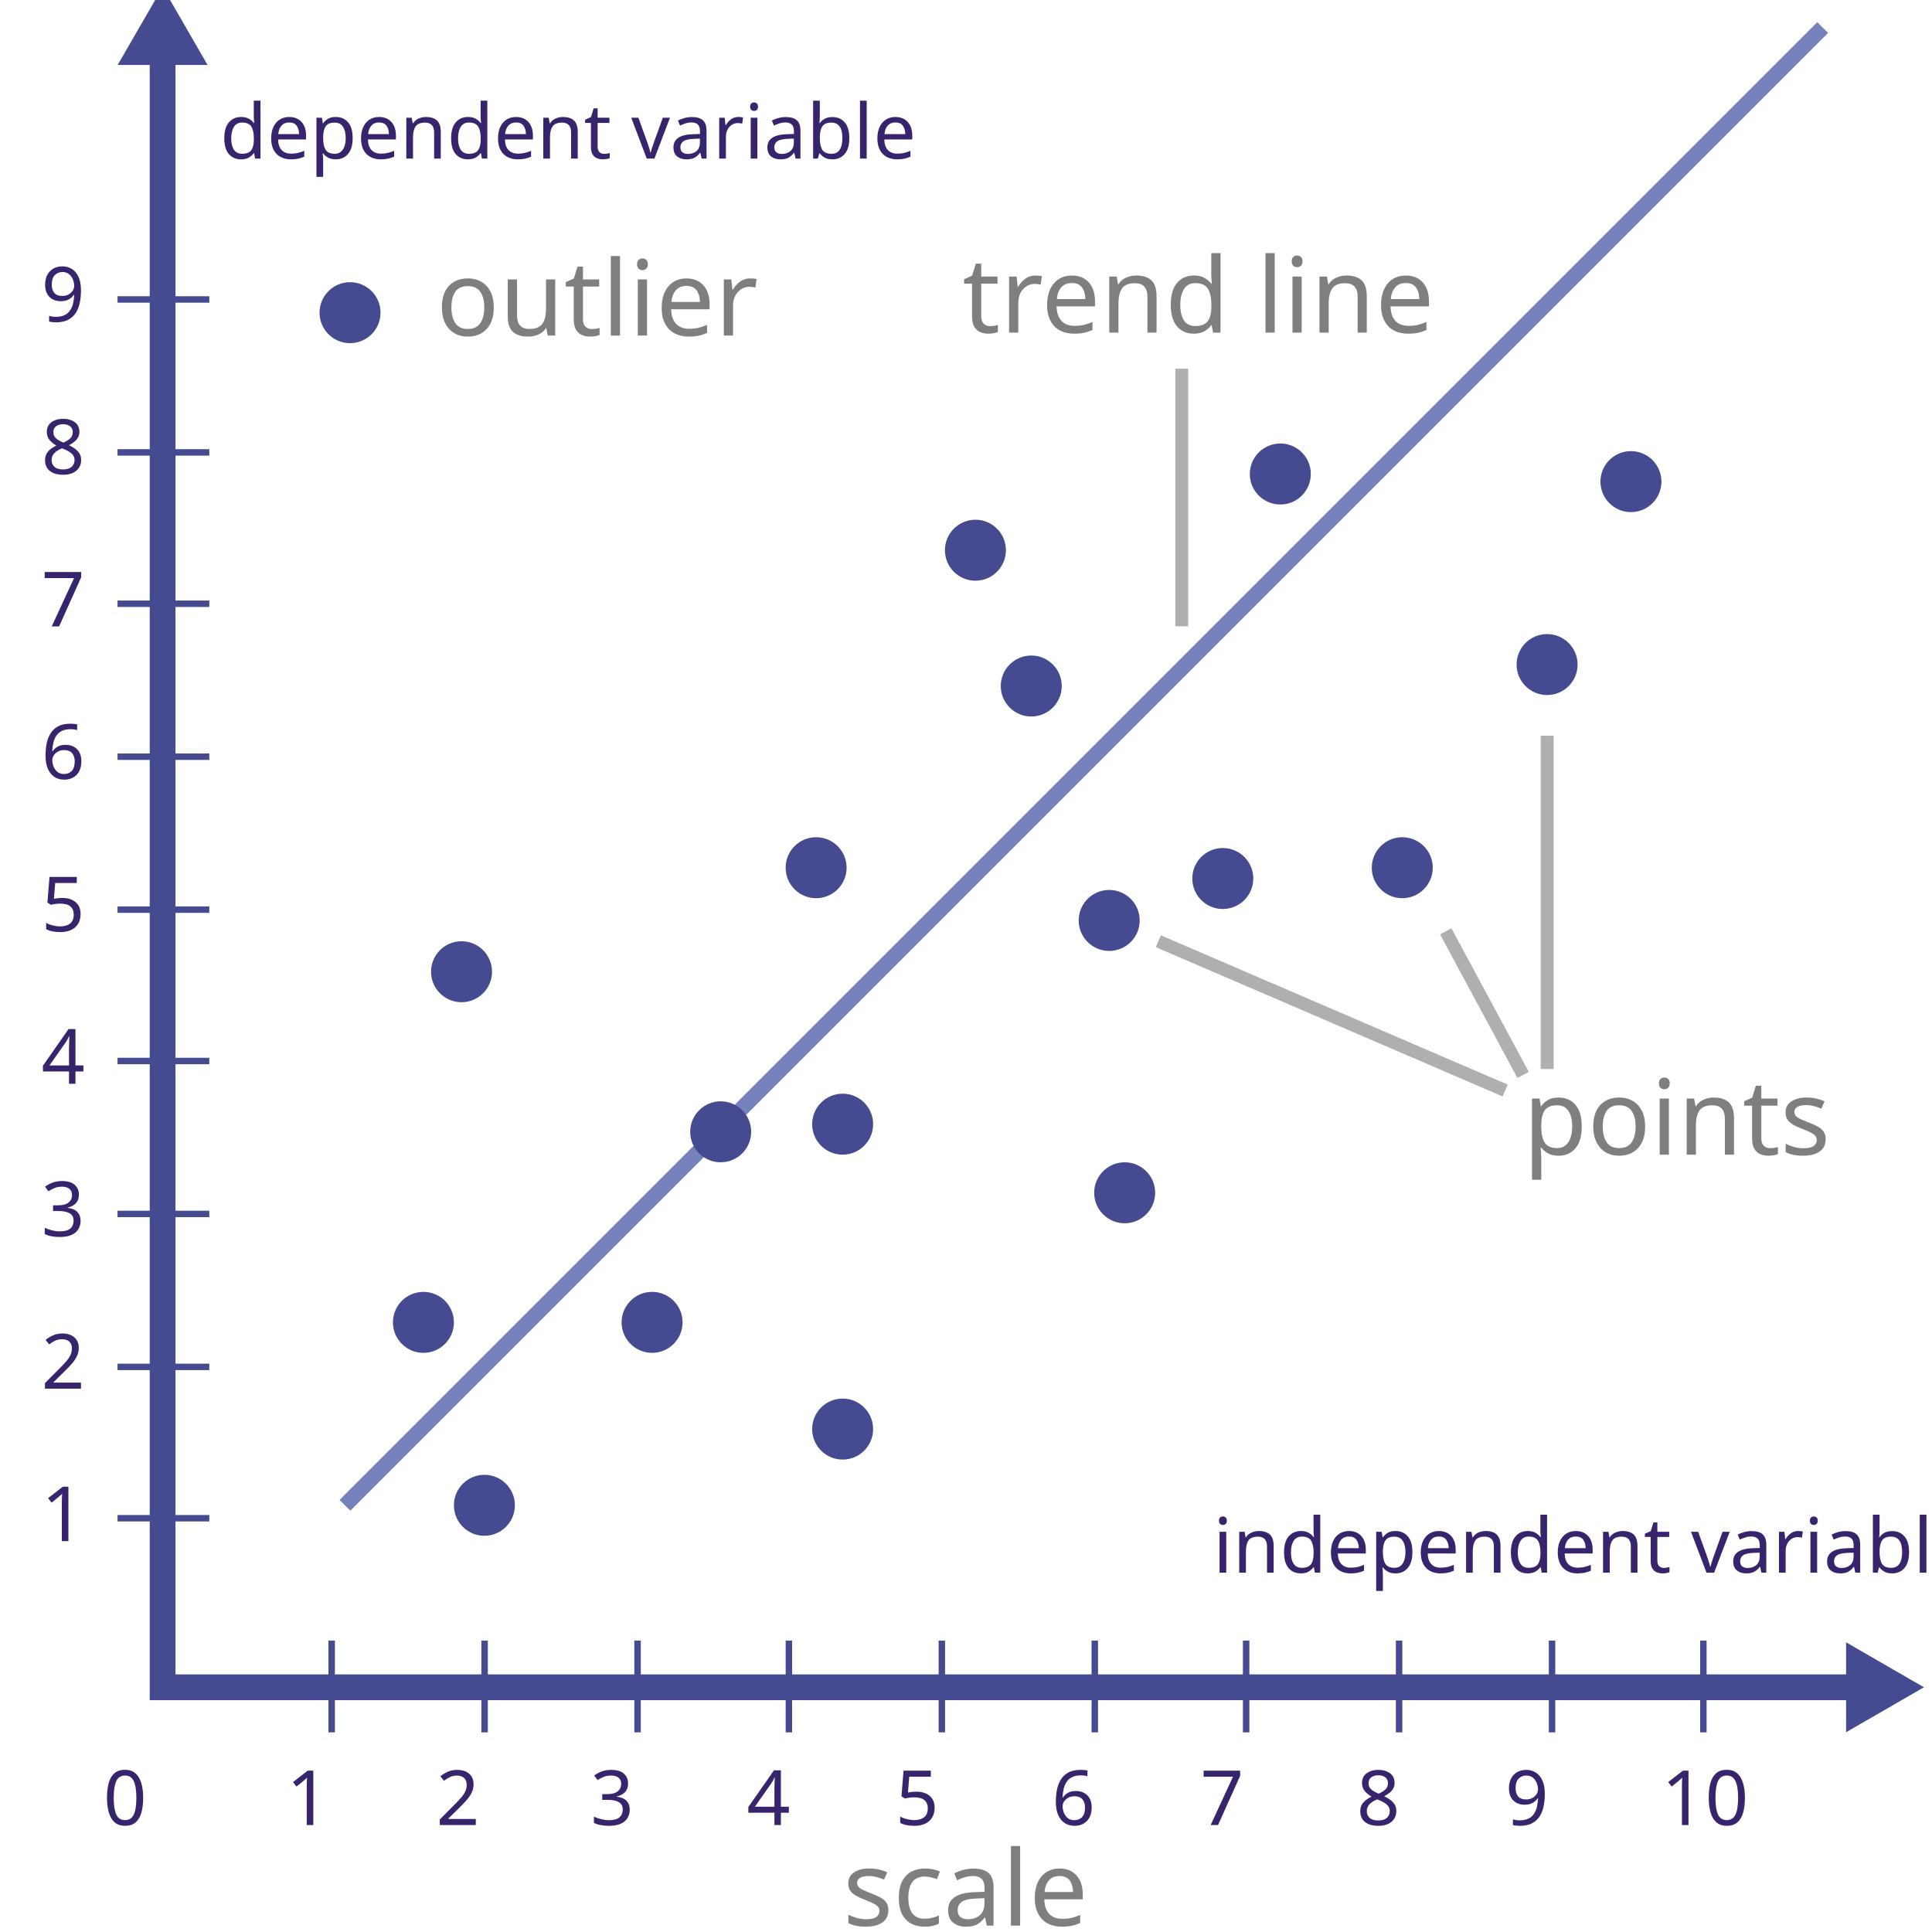
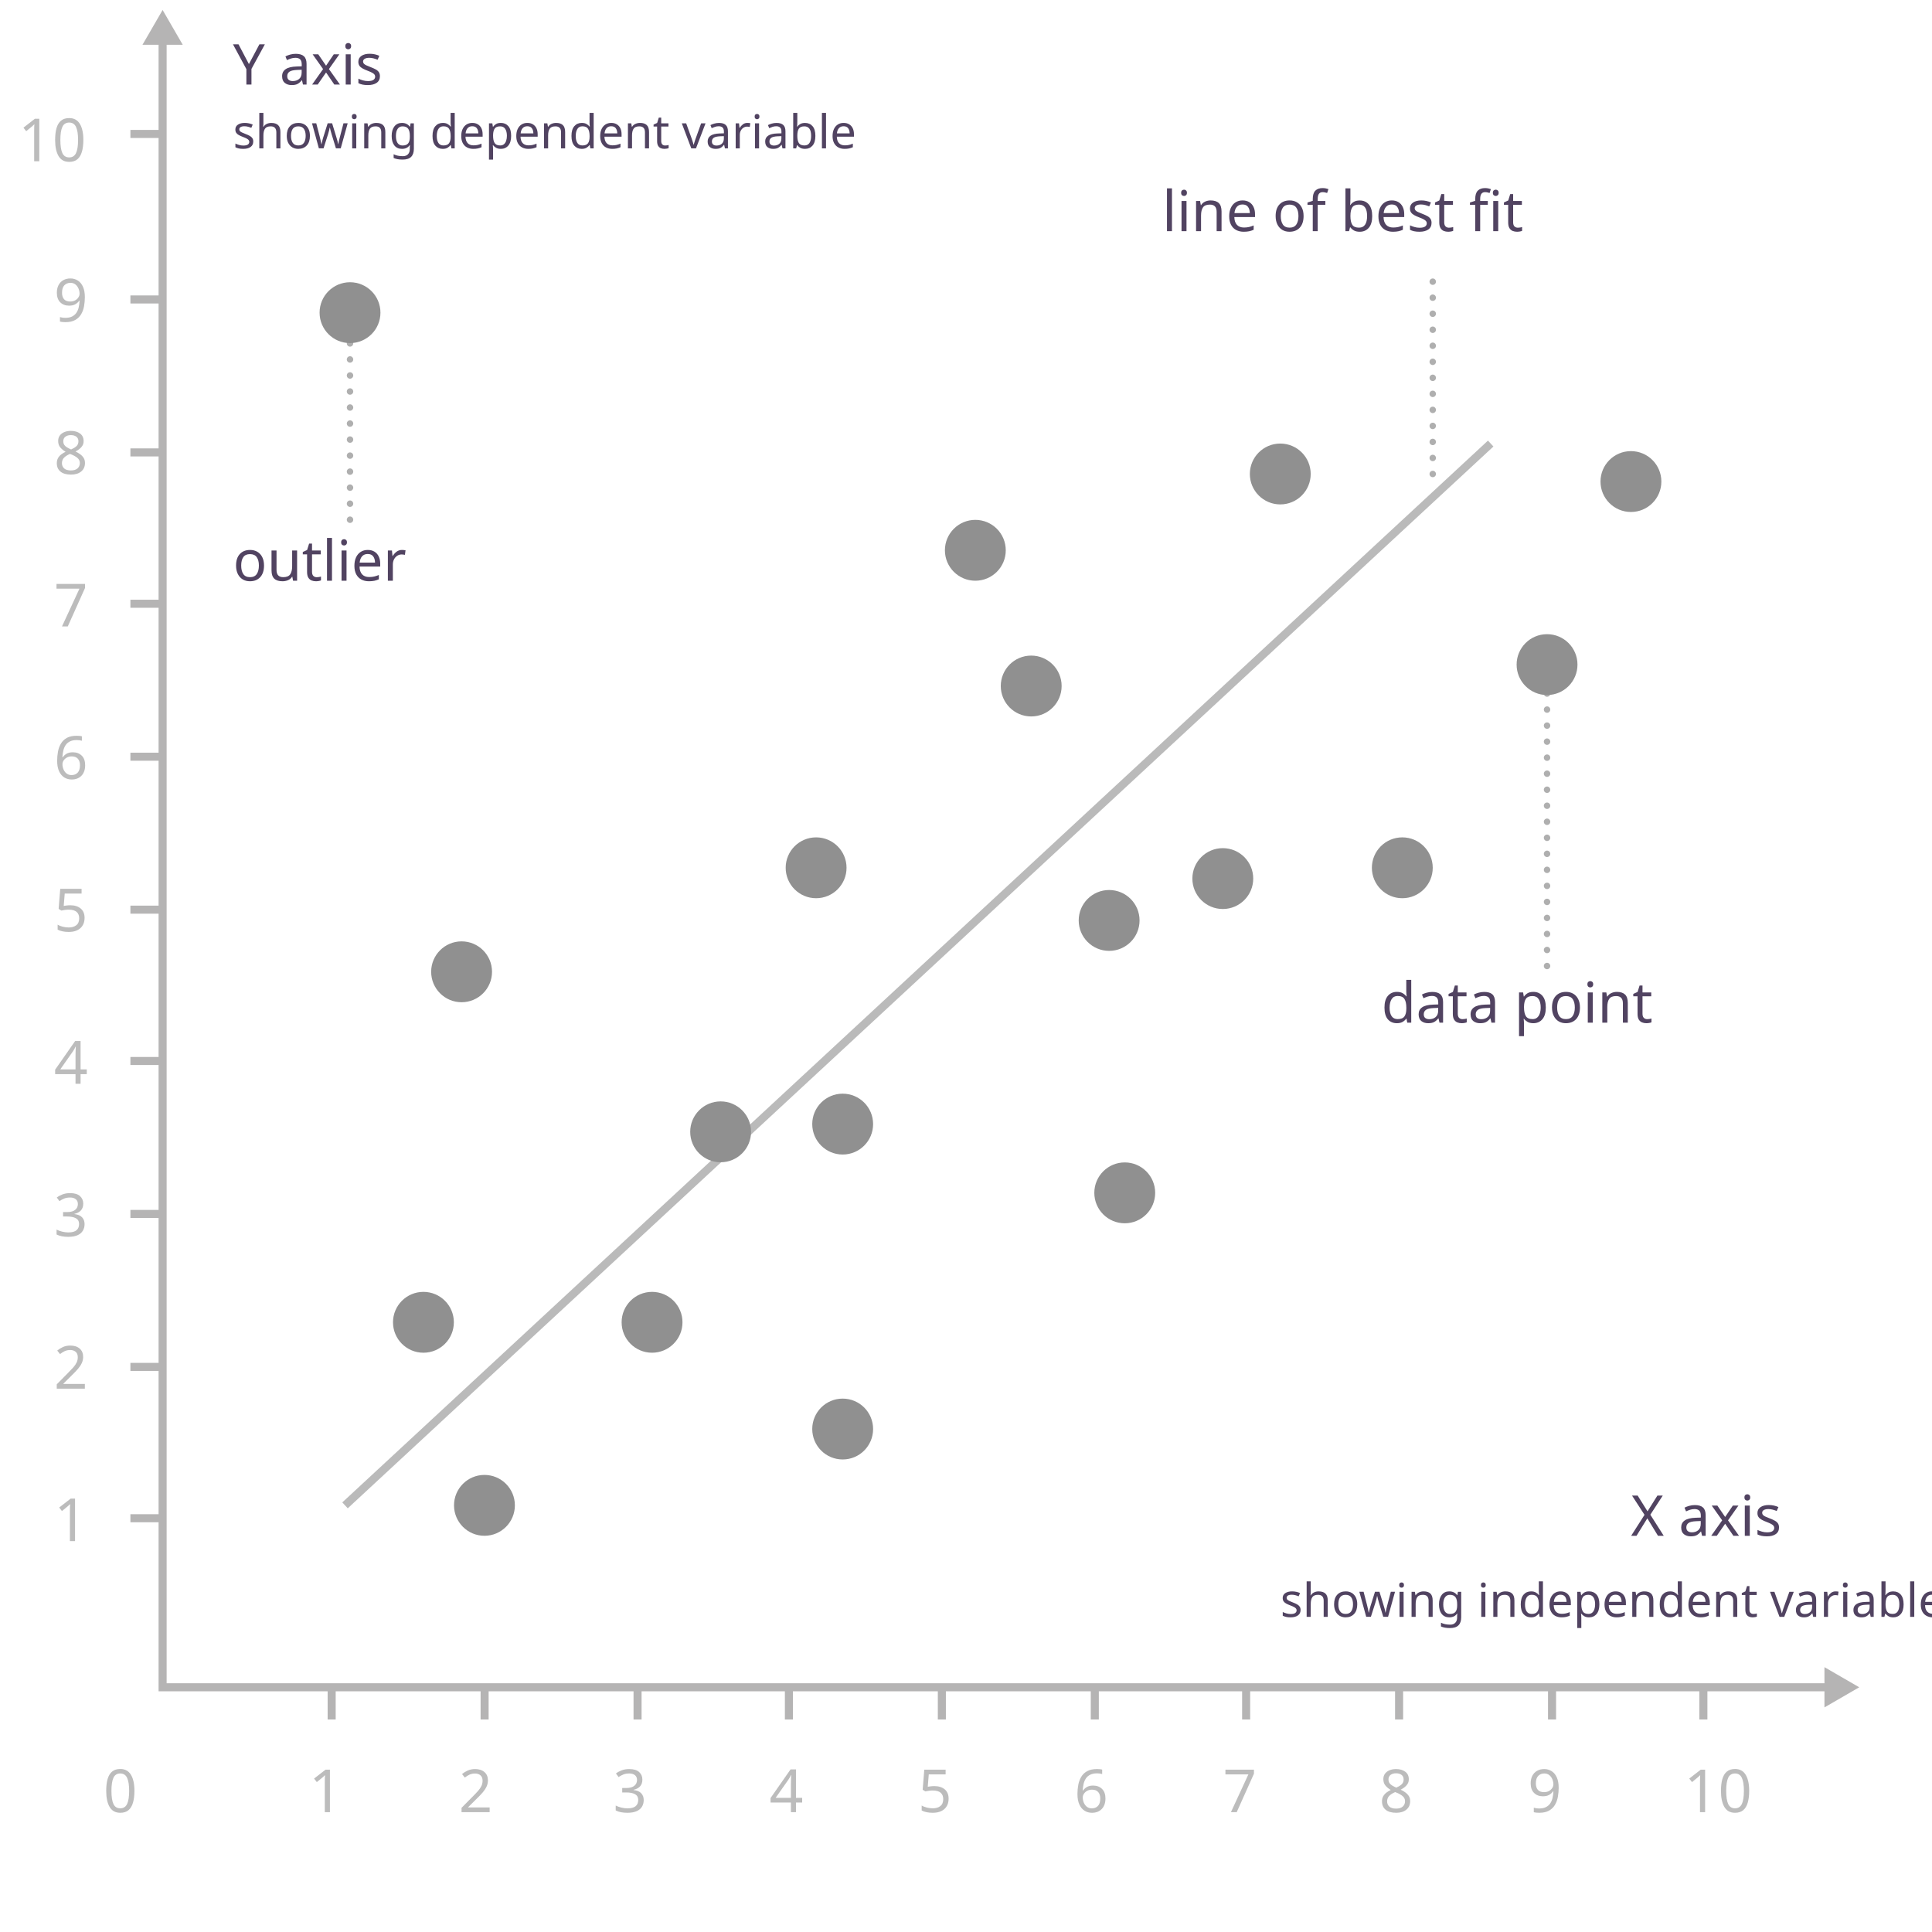
- <svg xmlns="http://www.w3.org/2000/svg" version="1.1" id="Layer_1" x="0px" y="0px" width="1200px" height="1200px" viewBox="0 0 1200 1200" enable-background="new 0 0 1200 1200" xml:space="preserve">
+ <svg xmlns="http://www.w3.org/2000/svg" version="1.1" id="Layer_1" x="0px" y="0px" viewBox="0 0 1200 1200" style="enable-background:new 0 0 1200 1200;" xml:space="preserve">
+   <style type="text/css">
+ 	.st0{fill:#514361;}
+ 	.st1{font-family:'RobotoMono-Regular';}
+ 	.st2{font-size:35px;}
+ 	.st3{fill:none;stroke:#AFAFAF;stroke-width:4;stroke-linecap:round;stroke-miterlimit:10;stroke-dasharray:0,9.954;}
+ 	.st4{fill:none;stroke:#B5B4B4;stroke-width:5;stroke-miterlimit:10;}
+ 	.st5{fill:#B5B4B4;}
+ 	.st6{fill:#BCBCBC;}
+ 	.st7{font-size:37px;}
+ 	.st8{fill:none;stroke:#BABABA;stroke-width:5;stroke-miterlimit:10;}
+ 	.st9{fill:#909090;}
+ 	.st10{font-family:'Roboto-Italic';}
+ 	.st11{font-size:29px;}
+ </style>
  <g>
    <g>
-       <text transform="matrix(1 0 0 1 136.7036 98.501)" fill="#37246D" font-family="'Roboto-Medium'" font-size="47.344px">dependent variable</text>
+       <g>
+         <text transform="matrix(1 0 0 1 144.7031 52.501)" class="st0 st1 st2">Y axis</text>
+       </g>
    </g>
    <g>
-       <text transform="matrix(1 0 0 1 753.4575 976.7881)" fill="#37246D" font-family="'Roboto-Medium'" font-size="47.344px">independent variable</text>
+       <g>
+         <text transform="matrix(1 0 0 1 858.0005 635.1865)" class="st0 st1 st2">data point</text>
+       </g>
    </g>
    <g>
-       <text transform="matrix(1 0 0 1 946.0376 717.1865)" fill="#7F7F7F" font-family="'Roboto-Regular'" font-size="65px">points</text>
+       <g>
+         <text transform="matrix(1 0 0 1 144.7036 360.6901)" class="st0 st1 st2">outlier</text>
+       </g>
    </g>
    <g>
-       <text transform="matrix(1 0 0 1 270.8911 208.4111)" fill="#7F7F7F" font-family="'Roboto-Regular'" font-size="65px">outlier</text>
+       <g>
+         <text transform="matrix(1 0 0 1 721.8655 143.5992)" class="st0 st1 st2">line of best fit</text>
+       </g>
    </g>
    <g>
-       <text transform="matrix(1 0 0 1 597.772 206.6055)" fill="#7F7F7F" font-family="'Roboto-Regular'" font-size="65px">trend line</text>
+       <g>
+         <text transform="matrix(1 0 0 1 1013.004 953.9049)" class="st0 st1 st2">X axis</text>
+       </g>
    </g>
-     <g>
-       <text transform="matrix(1 0 0 1 523.5708 1196.038)" fill="#7F7F7F" font-family="'Roboto-Regular'" font-size="65px">scale</text>
-     </g>
-     <line fill="none" stroke="#AFAFAF" stroke-width="8" stroke-miterlimit="10" x1="961" y1="664" x2="961" y2="457" />
-     <line fill="none" stroke="#AFAFAF" stroke-width="8" stroke-miterlimit="10" x1="734" y1="389" x2="734" y2="229" />
-     <line fill="none" stroke="#AFAFAF" stroke-width="8" stroke-miterlimit="10" x1="946.038" y1="667.667" x2="897.98" y2="578.471" />
-     <line fill="none" stroke="#AFAFAF" stroke-width="8" stroke-miterlimit="10" x1="934.886" y1="677.341" x2="719.472" y2="584.623" />
+     <line class="st3" x1="889.9" y1="294.4" x2="889.9" y2="174.9" />
+     <line class="st3" x1="217.4" y1="322.8" x2="217.4" y2="187.9" />
+     <line class="st3" x1="960.9" y1="600" x2="960.9" y2="405.1" />
    <g>
      <g>
-         <polyline fill="none" stroke="#464A90" stroke-width="16" stroke-miterlimit="10" points="1154.813,1048 101,1048 101,32.187         " />
        <g>
-           <polygon fill="#464A90" points="1146.643,1020.077 1195,1048 1146.643,1075.923     " />
-         </g>
-         <g>
-           <polygon fill="#464A90" points="128.923,40.357 101,-8 73.077,40.357     " />
+           <g>
+             <polyline class="st4" points="1136.9,1048 101,1048 101,24.1      " />
+             <g>
+               <polygon class="st5" points="1133.2,1035.5 1154.8,1048 1133.2,1060.5       " />
+             </g>
+             <g>
+               <polygon class="st5" points="113.5,27.8 101,6.2 88.5,27.8       " />
+             </g>
+           </g>
        </g>
      </g>
    </g>
    <g>
-       <text transform="matrix(1 0 0 1 177.7817 1133.579)" fill="#37246D" font-family="'Roboto-Medium'" font-size="47.344px">1</text>
+       <g>
+         <text transform="matrix(1 0 0 1 191.7817 1125.579)" class="st6 st1 st7">1</text>
+       </g>
    </g>
    <g>
-       <text transform="matrix(1 0 0 1 25.6724 957.2236)" fill="#37246D" font-family="'Roboto-Medium'" font-size="47.344px">1</text>
+       <text transform="matrix(1 0 0 1 33.4688 957.2236)" class="st6 st1 st7">1</text>
    </g>
    <g>
-       <text transform="matrix(1 0 0 1 25.6724 862.5361)" fill="#37246D" font-family="'Roboto-Medium'" font-size="47.344px">2</text>
+       <text transform="matrix(1 0 0 1 33.4688 862.5361)" class="st6 st1 st7">2</text>
    </g>
    <g>
-       <text transform="matrix(1 0 0 1 25.6724 767.8486)" fill="#37246D" font-family="'Roboto-Medium'" font-size="47.344px">3</text>
+       <text transform="matrix(1 0 0 1 33.4688 767.8486)" class="st6 st1 st7">3</text>
    </g>
    <g>
-       <text transform="matrix(1 0 0 1 25.6724 673.1611)" fill="#37246D" font-family="'Roboto-Medium'" font-size="47.344px">4</text>
+       <text transform="matrix(1 0 0 1 33.4688 673.1611)" class="st6 st1 st7">4</text>
    </g>
    <g>
-       <text transform="matrix(1 0 0 1 25.6724 578.4736)" fill="#37246D" font-family="'Roboto-Medium'" font-size="47.344px">5</text>
+       <text transform="matrix(1 0 0 1 33.4688 578.4736)" class="st6 st1 st7">5</text>
    </g>
    <g>
-       <text transform="matrix(1 0 0 1 25.6724 483.7861)" fill="#37246D" font-family="'Roboto-Medium'" font-size="47.344px">6</text>
+       <text transform="matrix(1 0 0 1 33.4688 483.7861)" class="st6 st1 st7">6</text>
    </g>
    <g>
-       <text transform="matrix(1 0 0 1 25.6724 389.0986)" fill="#37246D" font-family="'Roboto-Medium'" font-size="47.344px">7</text>
+       <text transform="matrix(1 0 0 1 33.4688 389.0986)" class="st6 st1 st7">7</text>
    </g>
    <g>
-       <text transform="matrix(1 0 0 1 25.6724 294.4111)" fill="#37246D" font-family="'Roboto-Medium'" font-size="47.344px">8</text>
+       <text transform="matrix(1 0 0 1 33.4688 294.4111)" class="st6 st1 st7">8</text>
    </g>
    <g>
-       <text transform="matrix(1 0 0 1 25.6724 199.7236)" fill="#37246D" font-family="'Roboto-Medium'" font-size="47.344px">9</text>
+       <text transform="matrix(1 0 0 1 33.4688 199.7236)" class="st6 st1 st7">9</text>
    </g>
    <g>
-       <text transform="matrix(1 0 0 1 64.1567 1133.579)" fill="#37246D" font-family="'Roboto-Medium'" font-size="47.344px">0</text>
+       <text transform="matrix(1 0 0 1 11.2652 100.1683)" class="st6 st1 st7">10</text>
    </g>
    <g>
-       <text transform="matrix(1 0 0 1 270.8911 1133.579)" fill="#37246D" font-family="'Roboto-Medium'" font-size="47.344px">2</text>
+       <g>
+         <text transform="matrix(1 0 0 1 64.1567 1125.579)" class="st6 st1 st7">0</text>
+       </g>
    </g>
    <g>
-       <text transform="matrix(1 0 0 1 366.7622 1133.579)" fill="#37246D" font-family="'Roboto-Medium'" font-size="47.344px">3</text>
+       <g>
+         <text transform="matrix(1 0 0 1 284.8911 1125.579)" class="st6 st1 st7">2</text>
+       </g>
    </g>
    <g>
-       <text transform="matrix(1 0 0 1 463.8169 1133.579)" fill="#37246D" font-family="'Roboto-Medium'" font-size="47.344px">4</text>
+       <g>
+         <text transform="matrix(1 0 0 1 380.7622 1125.579)" class="st6 st1 st7">3</text>
+       </g>
    </g>
    <g>
-       <text transform="matrix(1 0 0 1 556.1372 1133.579)" fill="#37246D" font-family="'Roboto-Medium'" font-size="47.344px">5</text>
+       <g>
+         <text transform="matrix(1 0 0 1 477.8169 1125.579)" class="st6 st1 st7">4</text>
+       </g>
    </g>
    <g>
-       <text transform="matrix(1 0 0 1 653.1919 1133.579)" fill="#37246D" font-family="'Roboto-Medium'" font-size="47.344px">6</text>
+       <g>
+         <text transform="matrix(1 0 0 1 570.1372 1125.579)" class="st6 st1 st7">5</text>
+       </g>
    </g>
    <g>
-       <text transform="matrix(1 0 0 1 745.5122 1133.579)" fill="#37246D" font-family="'Roboto-Medium'" font-size="47.344px">7</text>
+       <g>
+         <text transform="matrix(1 0 0 1 667.1919 1125.579)" class="st6 st1 st7">6</text>
+       </g>
    </g>
    <g>
-       <text transform="matrix(1 0 0 1 842.5669 1133.579)" fill="#37246D" font-family="'Roboto-Medium'" font-size="47.344px">8</text>
+       <g>
+         <text transform="matrix(1 0 0 1 759.5122 1125.579)" class="st6 st1 st7">7</text>
+       </g>
    </g>
    <g>
-       <text transform="matrix(1 0 0 1 934.8872 1133.579)" fill="#37246D" font-family="'Roboto-Medium'" font-size="47.344px">9</text>
+       <g>
+         <text transform="matrix(1 0 0 1 856.5669 1125.579)" class="st6 st1 st7">8</text>
+       </g>
    </g>
    <g>
-       <text transform="matrix(1 0 0 1 1031.942 1133.579)" fill="#37246D" font-family="'Roboto-Medium'" font-size="47.344px">10</text>
+       <g>
+         <text transform="matrix(1 0 0 1 948.8872 1125.579)" class="st6 st1 st7">9</text>
+       </g>
    </g>
-     <line fill="none" stroke="#464A90" stroke-width="4" stroke-miterlimit="10" x1="1058" y1="1076" x2="1058" y2="1019" />
-     <line fill="none" stroke="#464A90" stroke-width="4" stroke-miterlimit="10" x1="964" y1="1076" x2="964" y2="1019" />
-     <line fill="none" stroke="#464A90" stroke-width="4" stroke-miterlimit="10" x1="869" y1="1076" x2="869" y2="1019" />
-     <line fill="none" stroke="#464A90" stroke-width="4" stroke-miterlimit="10" x1="774" y1="1076" x2="774" y2="1019" />
-     <line fill="none" stroke="#464A90" stroke-width="4" stroke-miterlimit="10" x1="680" y1="1076" x2="680" y2="1019" />
-     <line fill="none" stroke="#464A90" stroke-width="4" stroke-miterlimit="10" x1="585" y1="1076" x2="585" y2="1019" />
-     <line fill="none" stroke="#464A90" stroke-width="4" stroke-miterlimit="10" x1="490" y1="1076" x2="490" y2="1019" />
-     <line fill="none" stroke="#464A90" stroke-width="4" stroke-miterlimit="10" x1="396" y1="1076" x2="396" y2="1019" />
-     <line fill="none" stroke="#464A90" stroke-width="4" stroke-miterlimit="10" x1="301" y1="1076" x2="301" y2="1019" />
-     <line fill="none" stroke="#464A90" stroke-width="4" stroke-miterlimit="10" x1="206" y1="1076" x2="206" y2="1019" />
-     <line fill="none" stroke="#464A90" stroke-width="4" stroke-miterlimit="10" x1="130" y1="186" x2="73" y2="186" />
-     <line fill="none" stroke="#464A90" stroke-width="4" stroke-miterlimit="10" x1="130" y1="281" x2="73" y2="281" />
-     <line fill="none" stroke="#464A90" stroke-width="4" stroke-miterlimit="10" x1="130" y1="375" x2="73" y2="375" />
-     <line fill="none" stroke="#464A90" stroke-width="4" stroke-miterlimit="10" x1="130" y1="470" x2="73" y2="470" />
-     <line fill="none" stroke="#464A90" stroke-width="4" stroke-miterlimit="10" x1="130" y1="565" x2="73" y2="565" />
-     <line fill="none" stroke="#464A90" stroke-width="4" stroke-miterlimit="10" x1="130" y1="659" x2="73" y2="659" />
-     <line fill="none" stroke="#464A90" stroke-width="4" stroke-miterlimit="10" x1="130" y1="754" x2="73" y2="754" />
-     <line fill="none" stroke="#464A90" stroke-width="4" stroke-miterlimit="10" x1="130" y1="849" x2="73" y2="849" />
-     <line fill="none" stroke="#464A90" stroke-width="4" stroke-miterlimit="10" x1="130" y1="943" x2="73" y2="943" />
-     <line fill="none" stroke="#7581BA" stroke-width="9.469" stroke-miterlimit="10" x1="214.258" y1="934.967" x2="1132.113" y2="17.113" />
-     <circle fill="#464A90" cx="506.906" cy="538.952" r="18.938" />
-     <circle fill="#464A90" cx="300.866" cy="934.967" r="18.938" />
-     <circle fill="#464A90" cx="262.991" cy="821.342" r="18.938" />
-     <circle fill="#464A90" cx="405.022" cy="821.342" r="18.938" />
-     <circle fill="#464A90" cx="523.382" cy="887.624" r="18.938" />
-     <circle fill="#464A90" cx="523.382" cy="698.248" r="18.938" />
-     <circle fill="#464A90" cx="698.554" cy="740.858" r="18.938" />
-     <circle fill="#464A90" cx="286.663" cy="603.561" r="18.938" />
-     <circle fill="#464A90" cx="447.632" cy="702.983" r="18.938" />
-     <circle fill="#464A90" cx="759.501" cy="545.663" r="18.938" />
-     <circle fill="#464A90" cx="688.939" cy="571.702" r="18.938" />
-     <circle fill="#464A90" cx="605.847" cy="341.752" r="18.938" />
-     <circle fill="#464A90" cx="217.414" cy="194.209" r="18.938" />
-     <circle fill="#464A90" cx="640.535" cy="426.096" r="18.938" />
-     <circle fill="#464A90" cx="960.925" cy="412.768" r="18.938" />
-     <circle fill="#464A90" cx="1013.004" cy="299.142" r="18.938" />
-     <circle fill="#464A90" cx="870.972" cy="538.952" r="18.938" />
-     <circle fill="#464A90" cx="795.222" cy="294.408" r="18.938" />
+     <g>
+       <g>
+         <text transform="matrix(1 0 0 1 1045.942 1125.579)" class="st6 st1 st7">10</text>
+       </g>
+     </g>
+     <line class="st4" x1="1058" y1="1068" x2="1058" y2="1049" />
+     <line class="st4" x1="964" y1="1068" x2="964" y2="1049" />
+     <line class="st4" x1="869" y1="1068" x2="869" y2="1049" />
+     <line class="st4" x1="774" y1="1068" x2="774" y2="1049" />
+     <line class="st4" x1="680" y1="1068" x2="680" y2="1049" />
+     <line class="st4" x1="585" y1="1068" x2="585" y2="1049" />
+     <line class="st4" x1="490" y1="1068" x2="490" y2="1049" />
+     <line class="st4" x1="396" y1="1068" x2="396" y2="1049" />
+     <line class="st4" x1="301" y1="1068" x2="301" y2="1049" />
+     <line class="st4" x1="206" y1="1068" x2="206" y2="1049" />
+     <line class="st4" x1="102" y1="186" x2="81" y2="186" />
+     <line class="st4" x1="102" y1="83.2" x2="81" y2="83.2" />
+     <line class="st4" x1="102" y1="281" x2="81" y2="281" />
+     <line class="st4" x1="102" y1="375" x2="81" y2="375" />
+     <line class="st4" x1="102" y1="470" x2="81" y2="470" />
+     <line class="st4" x1="102" y1="565" x2="81" y2="565" />
+     <line class="st4" x1="102" y1="659" x2="81" y2="659" />
+     <line class="st4" x1="102" y1="754" x2="81" y2="754" />
+     <line class="st4" x1="102" y1="849" x2="81" y2="849" />
+     <line class="st4" x1="102" y1="943" x2="81" y2="943" />
+     <line class="st8" x1="214.3" y1="935" x2="925.9" y2="275.5" />
+     <circle class="st9" cx="506.9" cy="539" r="18.9" />
+     <circle class="st9" cx="300.9" cy="935" r="18.9" />
+     <circle class="st9" cx="263" cy="821.3" r="18.9" />
+     <circle class="st9" cx="405" cy="821.3" r="18.9" />
+     <circle class="st9" cx="523.4" cy="887.6" r="18.9" />
+     <circle class="st9" cx="523.4" cy="698.2" r="18.9" />
+     <circle class="st9" cx="698.6" cy="740.9" r="18.9" />
+     <circle class="st9" cx="286.7" cy="603.6" r="18.9" />
+     <circle class="st9" cx="447.6" cy="703" r="18.9" />
+     <circle class="st9" cx="759.5" cy="545.7" r="18.9" />
+     <circle class="st9" cx="688.9" cy="571.7" r="18.9" />
+     <circle class="st9" cx="605.8" cy="341.8" r="18.9" />
+     <circle class="st9" cx="217.4" cy="194.2" r="18.9" />
+     <circle class="st9" cx="640.5" cy="426.1" r="18.9" />
+     <circle class="st9" cx="960.9" cy="412.8" r="18.9" />
+     <circle class="st9" cx="1013" cy="299.1" r="18.9" />
+     <circle class="st9" cx="871" cy="539" r="18.9" />
+     <circle class="st9" cx="795.2" cy="294.4" r="18.9" />
  </g>
+   <text transform="matrix(1 0 0 1 144.7034 92.1683)" class="st0 st10 st11">showing dependent variable</text>
+   <text transform="matrix(1 0 0 1 795.2222 1004.26)" class="st0 st10 st11">showing independent variable</text>
</svg>
